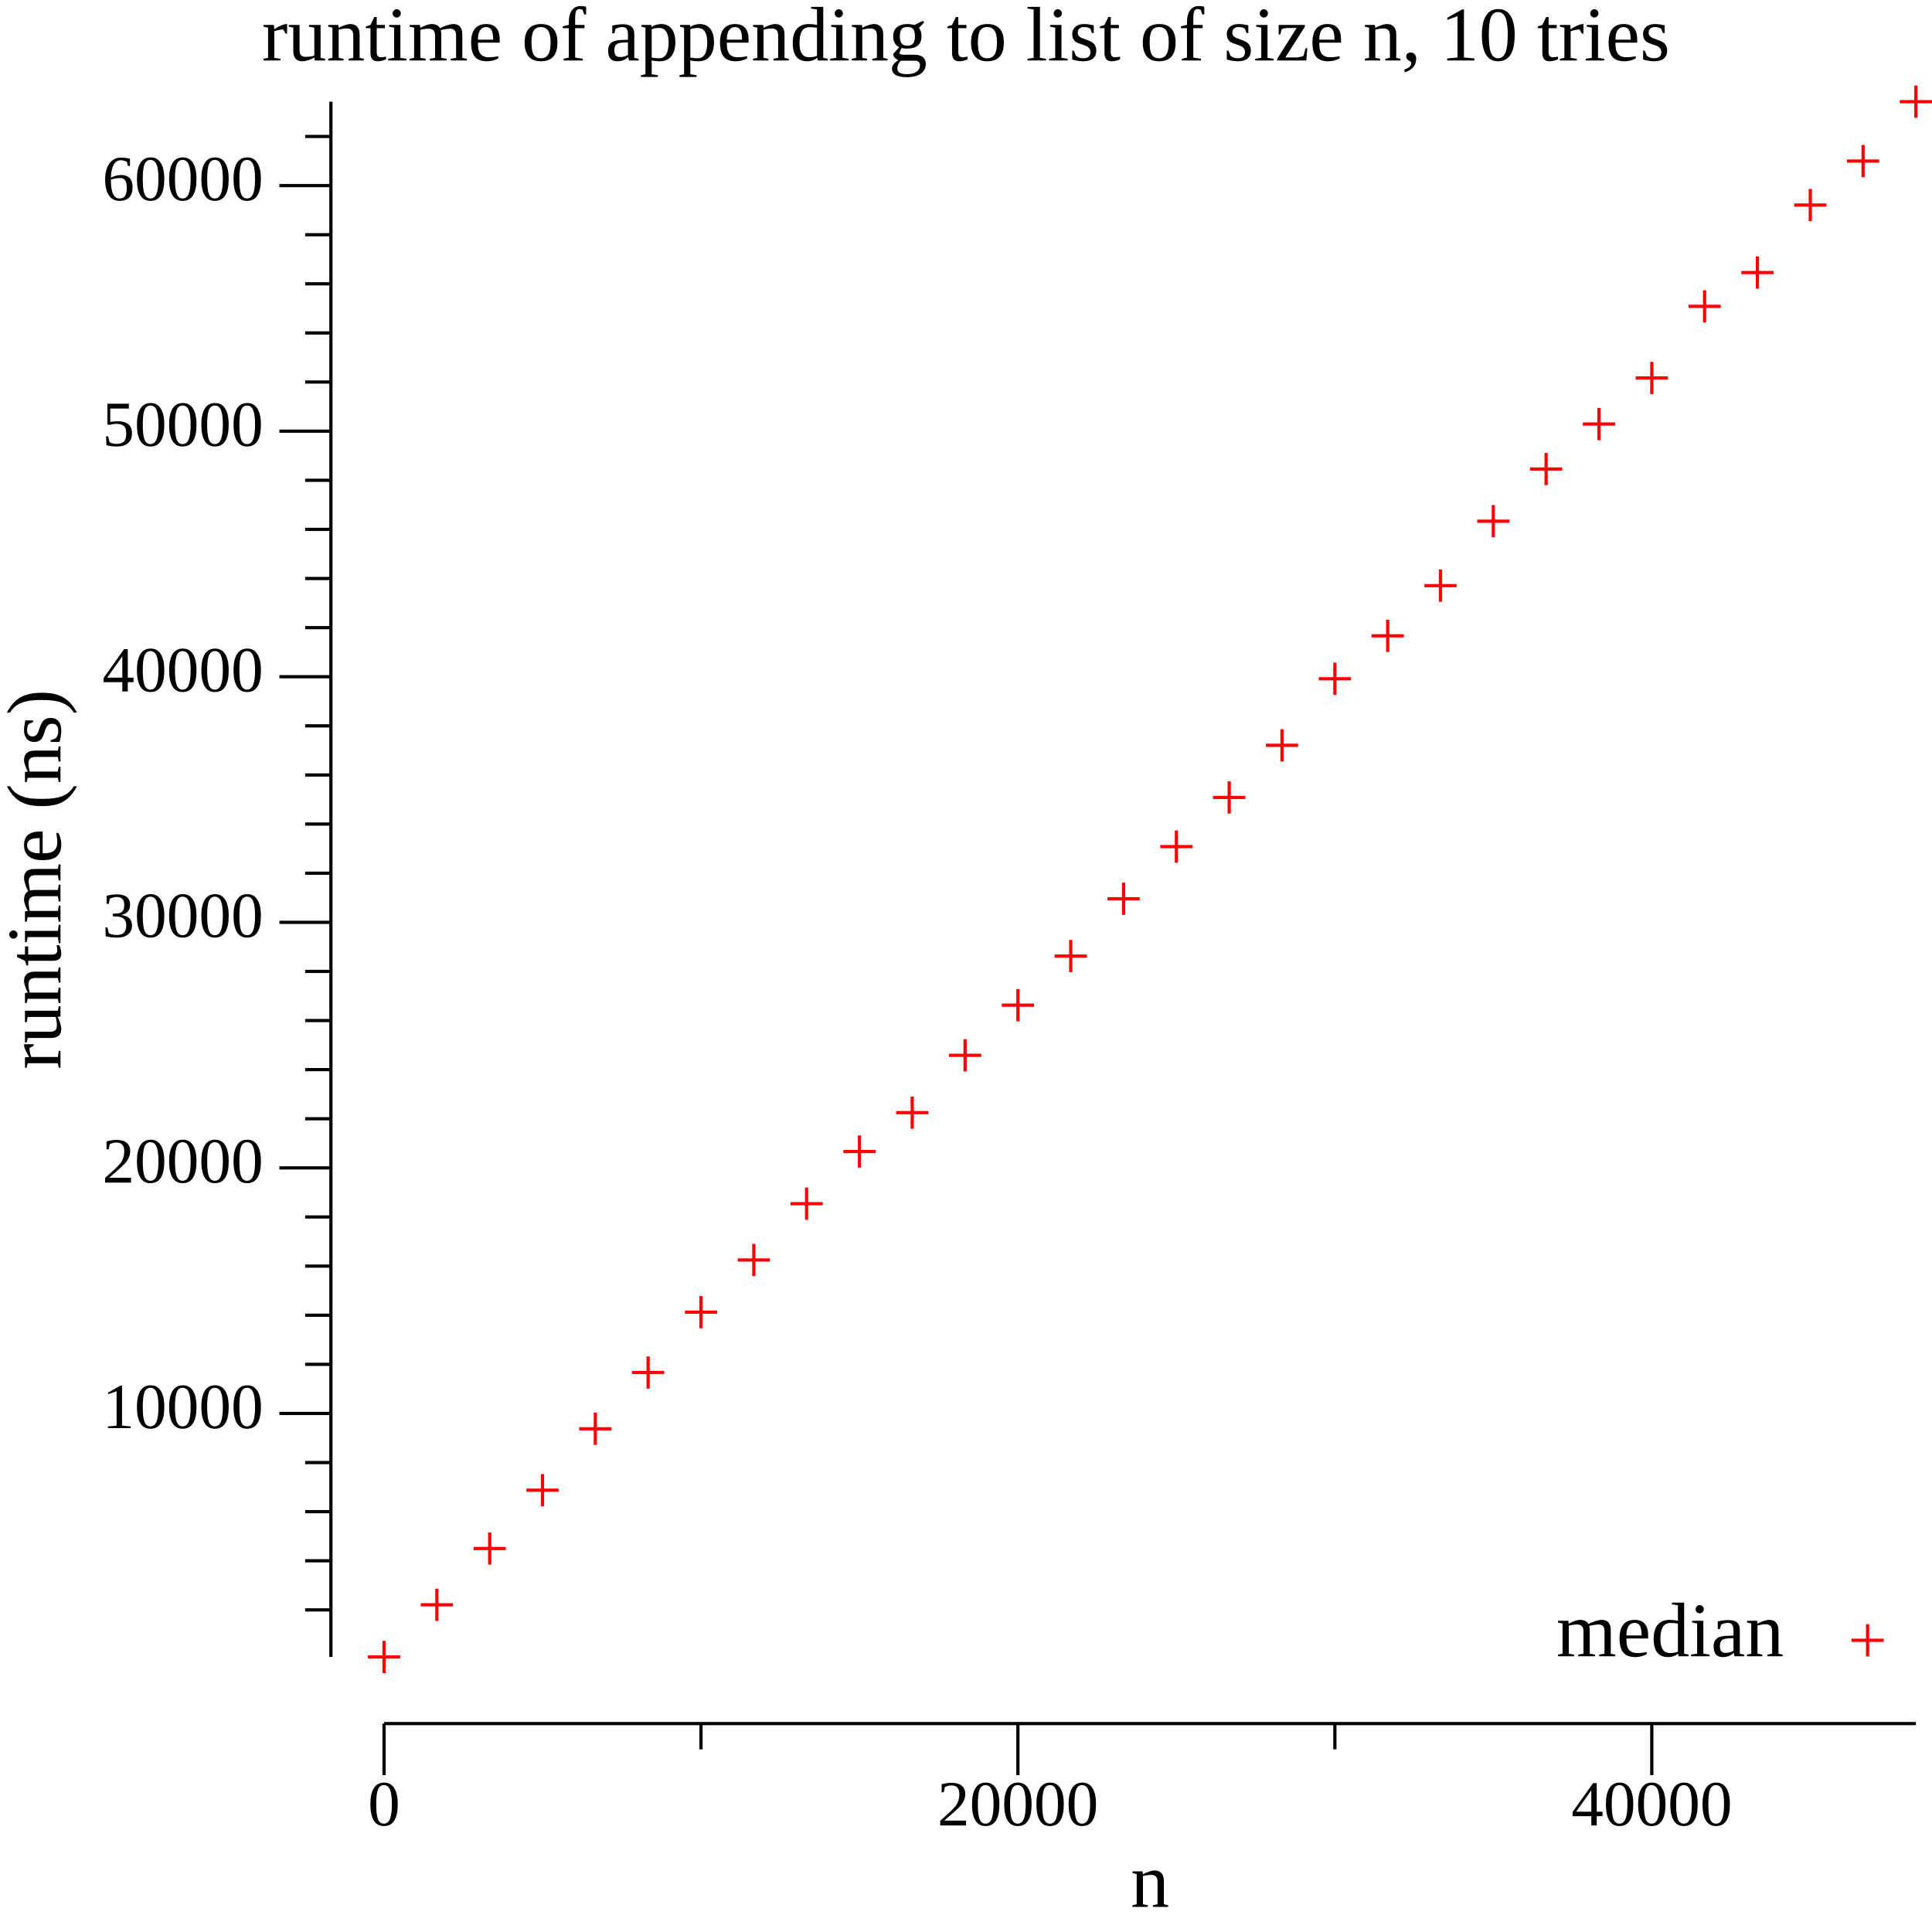
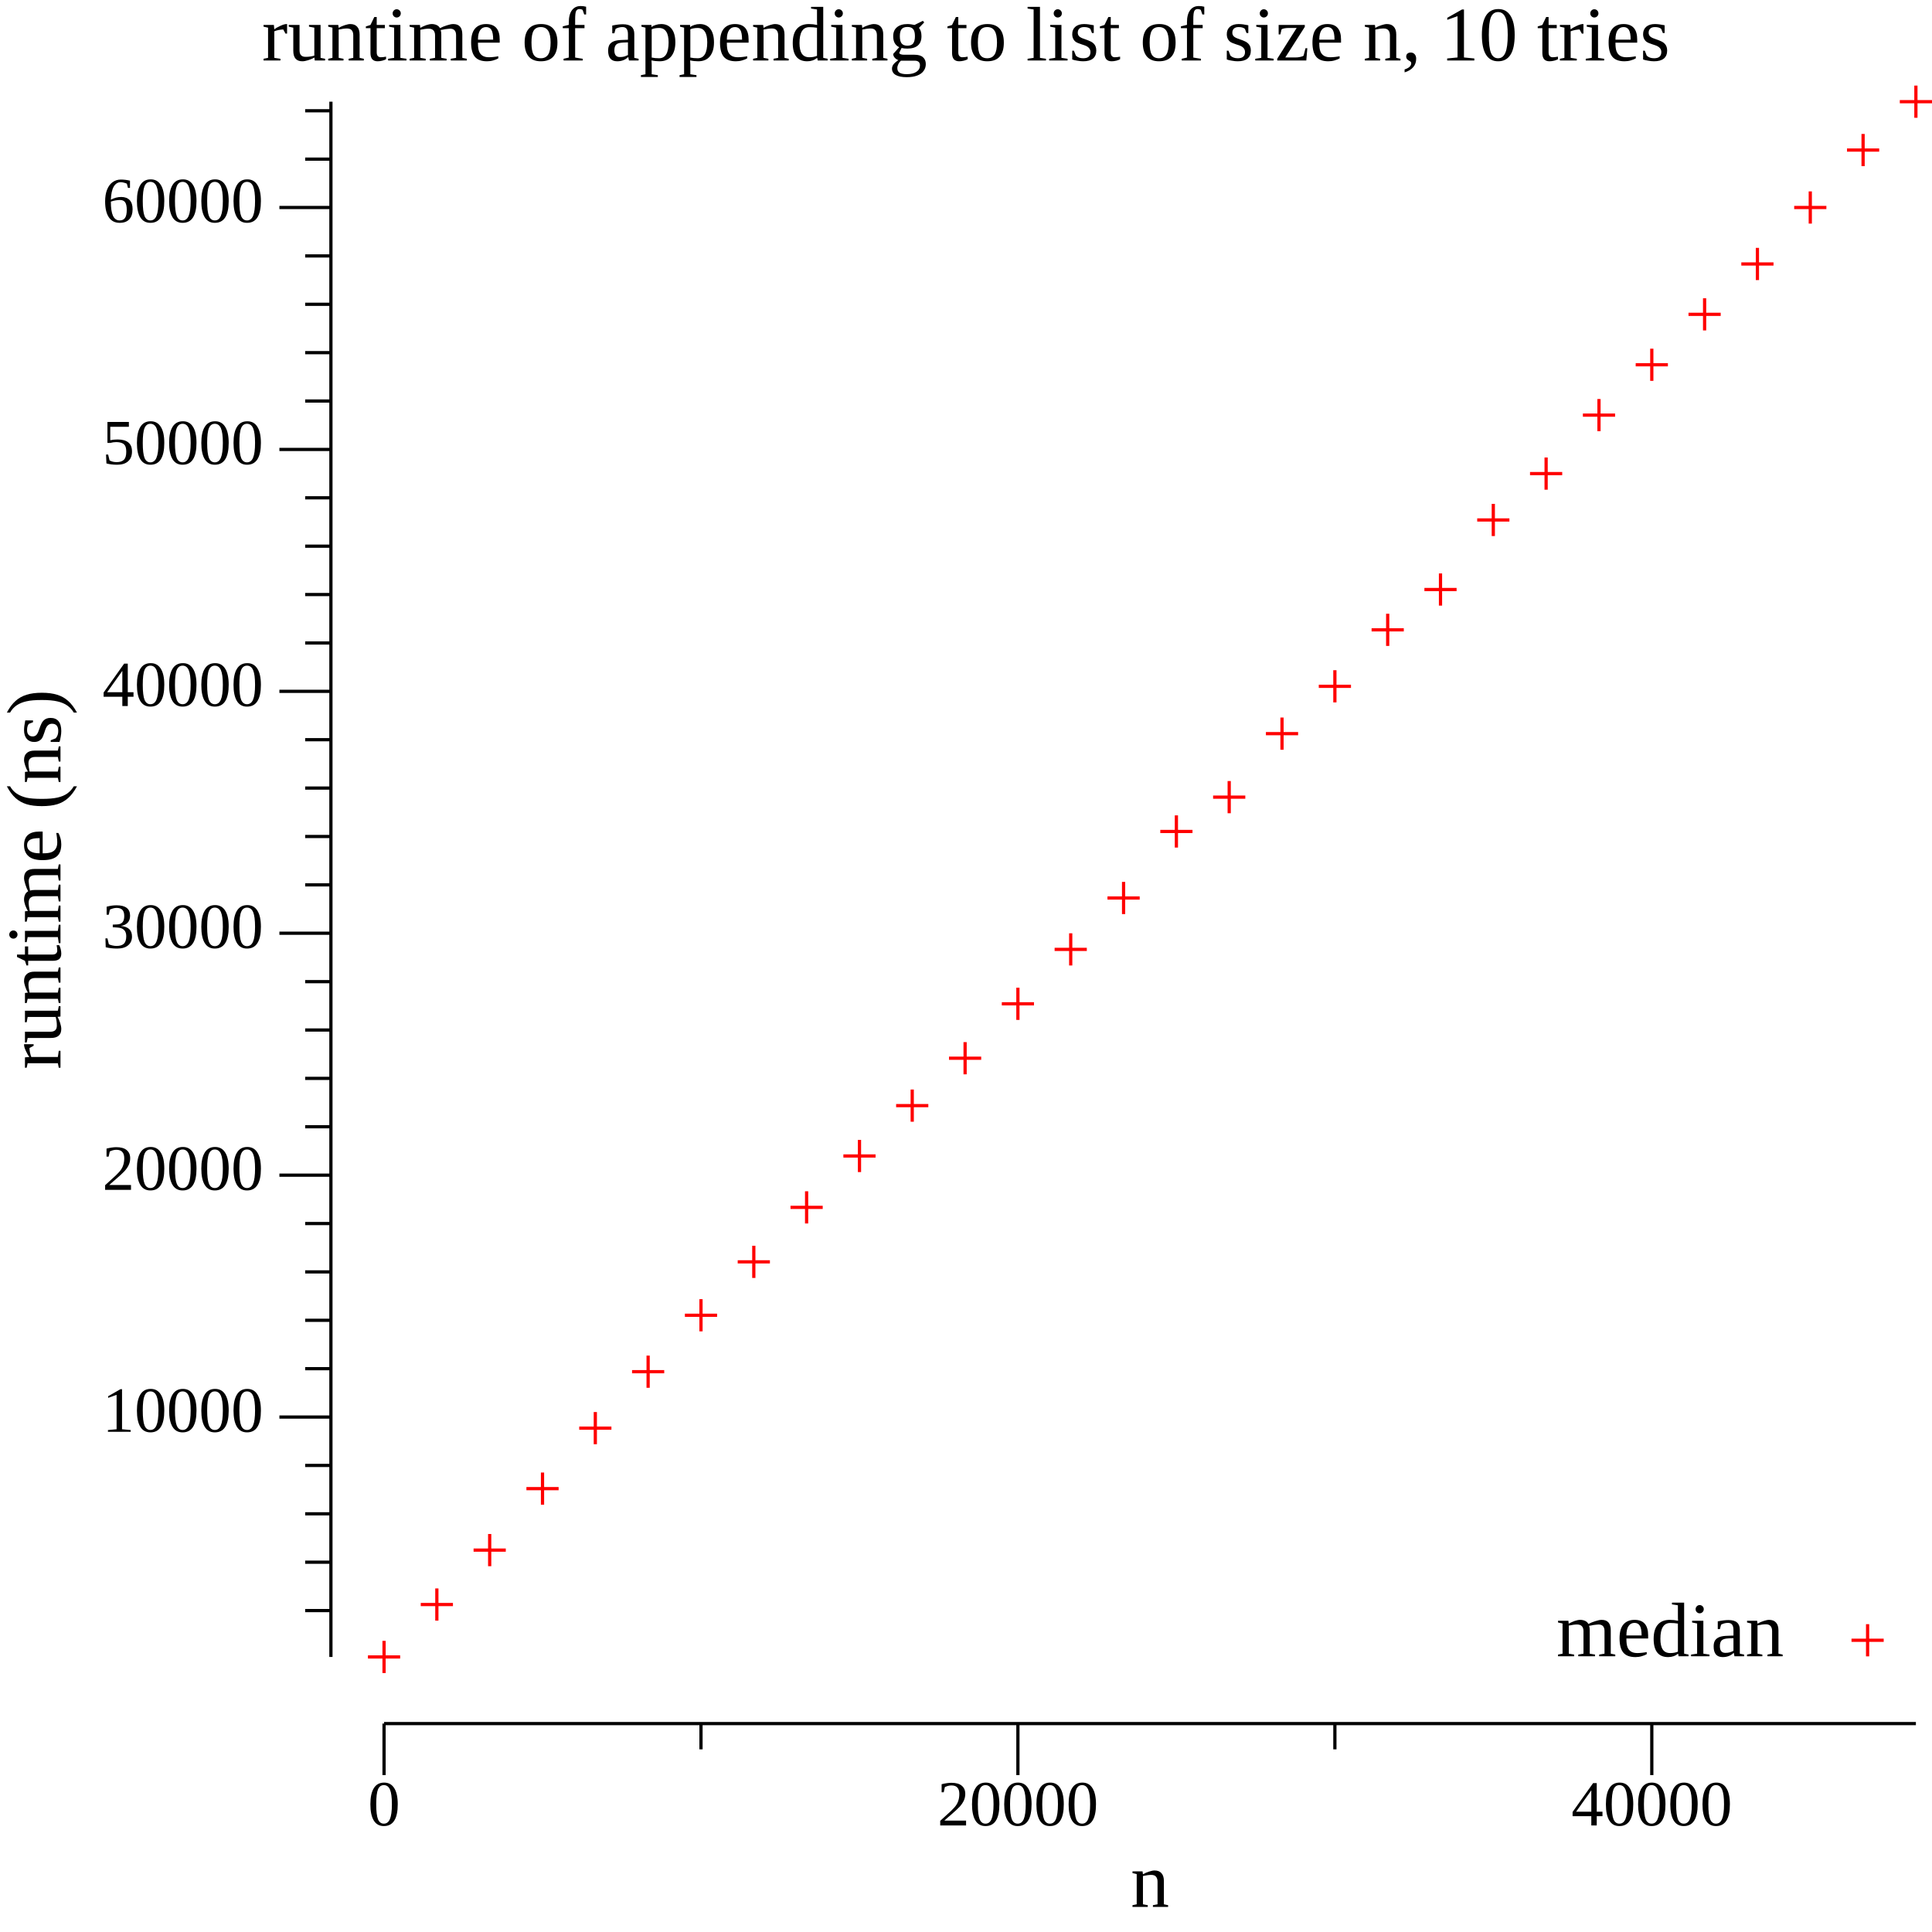
<svg xmlns="http://www.w3.org/2000/svg" width="300pt" height="300pt" viewBox="0 0 300 300">
  <g transform="scale(1, -1) translate(0, -300)">
    <path d="M0,0L300,0L300,300L0,300Z" style="fill:#FFFFFF" />
    <text x="40.688" y="-290.61" transform="scale(1, -1)" style="font-family:Liberation Serif;font-variant:normal;font-weight:normal;font-style:normal;font-size:12px">runtime of appending to list of size n, 10 tries</text>
    <text x="175.57" y="-3.902" transform="scale(1, -1)" style="font-family:Liberation Serif;font-variant:normal;font-weight:normal;font-style:normal;font-size:12px">n</text>
    <text x="57.135" y="-16.541" transform="scale(1, -1)" style="font-family:Liberation Serif;font-variant:normal;font-weight:normal;font-style:normal;font-size:10px">0</text>
    <text x="145.56" y="-16.541" transform="scale(1, -1)" style="font-family:Liberation Serif;font-variant:normal;font-weight:normal;font-style:normal;font-size:10px">20000</text>
    <text x="243.99" y="-16.541" transform="scale(1, -1)" style="font-family:Liberation Serif;font-variant:normal;font-weight:normal;font-style:normal;font-size:10px">40000</text>
    <path d="M59.635,24.363L59.635,32.363" style="fill:none;stroke:#000000;stroke-width:0.5" />
    <path d="M158.06,24.363L158.06,32.363" style="fill:none;stroke:#000000;stroke-width:0.5" />
    <path d="M256.49,24.363L256.49,32.363" style="fill:none;stroke:#000000;stroke-width:0.5" />
    <path d="M108.85,28.363L108.85,32.363" style="fill:none;stroke:#000000;stroke-width:0.5" />
    <path d="M207.28,28.363L207.28,32.363" style="fill:none;stroke:#000000;stroke-width:0.5" />
    <path d="M59.635,32.363L297.5,32.363" style="fill:none;stroke:#000000;stroke-width:0.5" />
    <g transform="rotate(90)">
      <text x="133.97" y="9.387" transform="scale(1, -1)" style="font-family:Liberation Serif;font-variant:normal;font-weight:normal;font-style:normal;font-size:12px">runtime (ns)</text>
    </g>
-     <text x="15.885" y="-78.236" transform="scale(1, -1)" style="font-family:Liberation Serif;font-variant:normal;font-weight:normal;font-style:normal;font-size:10px">10000</text>
-     <text x="15.885" y="-116.37" transform="scale(1, -1)" style="font-family:Liberation Serif;font-variant:normal;font-weight:normal;font-style:normal;font-size:10px">20000</text>
-     <text x="15.885" y="-154.5" transform="scale(1, -1)" style="font-family:Liberation Serif;font-variant:normal;font-weight:normal;font-style:normal;font-size:10px">30000</text>
-     <text x="15.885" y="-192.63" transform="scale(1, -1)" style="font-family:Liberation Serif;font-variant:normal;font-weight:normal;font-style:normal;font-size:10px">40000</text>
-     <text x="15.885" y="-230.76" transform="scale(1, -1)" style="font-family:Liberation Serif;font-variant:normal;font-weight:normal;font-style:normal;font-size:10px">50000</text>
-     <text x="15.885" y="-268.9" transform="scale(1, -1)" style="font-family:Liberation Serif;font-variant:normal;font-weight:normal;font-style:normal;font-size:10px">60000</text>
-     <path d="M43.385,80.521L51.385,80.521" style="fill:none;stroke:#000000;stroke-width:0.5" />
-     <path d="M43.385,118.65L51.385,118.65" style="fill:none;stroke:#000000;stroke-width:0.5" />
-     <path d="M43.385,156.78L51.385,156.78" style="fill:none;stroke:#000000;stroke-width:0.5" />
-     <path d="M43.385,194.92L51.385,194.92" style="fill:none;stroke:#000000;stroke-width:0.5" />
-     <path d="M43.385,233.05L51.385,233.05" style="fill:none;stroke:#000000;stroke-width:0.5" />
-     <path d="M43.385,271.18L51.385,271.18" style="fill:none;stroke:#000000;stroke-width:0.5" />
-     <path d="M47.385,50.015L51.385,50.015" style="fill:none;stroke:#000000;stroke-width:0.5" />
-     <path d="M47.385,57.642L51.385,57.642" style="fill:none;stroke:#000000;stroke-width:0.5" />
-     <path d="M47.385,65.268L51.385,65.268" style="fill:none;stroke:#000000;stroke-width:0.5" />
-     <path d="M47.385,72.894L51.385,72.894" style="fill:none;stroke:#000000;stroke-width:0.5" />
-     <path d="M47.385,88.147L51.385,88.147" style="fill:none;stroke:#000000;stroke-width:0.5" />
-     <path d="M47.385,95.774L51.385,95.774" style="fill:none;stroke:#000000;stroke-width:0.5" />
-     <path d="M47.385,103.4L51.385,103.4" style="fill:none;stroke:#000000;stroke-width:0.5" />
-     <path d="M47.385,111.03L51.385,111.03" style="fill:none;stroke:#000000;stroke-width:0.5" />
-     <path d="M47.385,126.28L51.385,126.28" style="fill:none;stroke:#000000;stroke-width:0.5" />
-     <path d="M47.385,133.91L51.385,133.91" style="fill:none;stroke:#000000;stroke-width:0.5" />
-     <path d="M47.385,141.53L51.385,141.53" style="fill:none;stroke:#000000;stroke-width:0.5" />
-     <path d="M47.385,149.16L51.385,149.16" style="fill:none;stroke:#000000;stroke-width:0.5" />
-     <path d="M47.385,164.41L51.385,164.41" style="fill:none;stroke:#000000;stroke-width:0.5" />
-     <path d="M47.385,172.04L51.385,172.04" style="fill:none;stroke:#000000;stroke-width:0.5" />
-     <path d="M47.385,179.66L51.385,179.66" style="fill:none;stroke:#000000;stroke-width:0.5" />
-     <path d="M47.385,187.29L51.385,187.29" style="fill:none;stroke:#000000;stroke-width:0.5" />
-     <path d="M47.385,202.54L51.385,202.54" style="fill:none;stroke:#000000;stroke-width:0.5" />
-     <path d="M47.385,210.17L51.385,210.17" style="fill:none;stroke:#000000;stroke-width:0.5" />
-     <path d="M47.385,217.8L51.385,217.8" style="fill:none;stroke:#000000;stroke-width:0.5" />
-     <path d="M47.385,225.42L51.385,225.42" style="fill:none;stroke:#000000;stroke-width:0.5" />
-     <path d="M47.385,240.68L51.385,240.68" style="fill:none;stroke:#000000;stroke-width:0.5" />
-     <path d="M47.385,248.3L51.385,248.3" style="fill:none;stroke:#000000;stroke-width:0.5" />
-     <path d="M47.385,255.93L51.385,255.93" style="fill:none;stroke:#000000;stroke-width:0.5" />
-     <path d="M47.385,263.55L51.385,263.55" style="fill:none;stroke:#000000;stroke-width:0.5" />
-     <path d="M47.385,278.81L51.385,278.81" style="fill:none;stroke:#000000;stroke-width:0.5" />
+     <text x="15.885" y="-77.675" transform="scale(1, -1)" style="font-family:Liberation Serif;font-variant:normal;font-weight:normal;font-style:normal;font-size:10px">10000</text>
+     <text x="15.885" y="-115.24" transform="scale(1, -1)" style="font-family:Liberation Serif;font-variant:normal;font-weight:normal;font-style:normal;font-size:10px">20000</text>
+     <text x="15.885" y="-152.8" transform="scale(1, -1)" style="font-family:Liberation Serif;font-variant:normal;font-weight:normal;font-style:normal;font-size:10px">30000</text>
+     <text x="15.885" y="-190.37" transform="scale(1, -1)" style="font-family:Liberation Serif;font-variant:normal;font-weight:normal;font-style:normal;font-size:10px">40000</text>
+     <text x="15.885" y="-227.93" transform="scale(1, -1)" style="font-family:Liberation Serif;font-variant:normal;font-weight:normal;font-style:normal;font-size:10px">50000</text>
+     <text x="15.885" y="-265.49" transform="scale(1, -1)" style="font-family:Liberation Serif;font-variant:normal;font-weight:normal;font-style:normal;font-size:10px">60000</text>
+     <path d="M43.385,79.961L51.385,79.961" style="fill:none;stroke:#000000;stroke-width:0.5" />
+     <path d="M43.385,117.52L51.385,117.52" style="fill:none;stroke:#000000;stroke-width:0.5" />
+     <path d="M43.385,155.09L51.385,155.09" style="fill:none;stroke:#000000;stroke-width:0.5" />
+     <path d="M43.385,192.65L51.385,192.65" style="fill:none;stroke:#000000;stroke-width:0.5" />
+     <path d="M43.385,230.21L51.385,230.21" style="fill:none;stroke:#000000;stroke-width:0.5" />
+     <path d="M43.385,267.78L51.385,267.78" style="fill:none;stroke:#000000;stroke-width:0.5" />
+     <path d="M47.385,49.91L51.385,49.91" style="fill:none;stroke:#000000;stroke-width:0.5" />
+     <path d="M47.385,57.423L51.385,57.423" style="fill:none;stroke:#000000;stroke-width:0.5" />
+     <path d="M47.385,64.935L51.385,64.935" style="fill:none;stroke:#000000;stroke-width:0.5" />
+     <path d="M47.385,72.448L51.385,72.448" style="fill:none;stroke:#000000;stroke-width:0.5" />
+     <path d="M47.385,87.473L51.385,87.473" style="fill:none;stroke:#000000;stroke-width:0.5" />
+     <path d="M47.385,94.986L51.385,94.986" style="fill:none;stroke:#000000;stroke-width:0.5" />
+     <path d="M47.385,102.5L51.385,102.5" style="fill:none;stroke:#000000;stroke-width:0.5" />
+     <path d="M47.385,110.01L51.385,110.01" style="fill:none;stroke:#000000;stroke-width:0.5" />
+     <path d="M47.385,125.04L51.385,125.04" style="fill:none;stroke:#000000;stroke-width:0.5" />
+     <path d="M47.385,132.55L51.385,132.55" style="fill:none;stroke:#000000;stroke-width:0.5" />
+     <path d="M47.385,140.06L51.385,140.06" style="fill:none;stroke:#000000;stroke-width:0.5" />
+     <path d="M47.385,147.57L51.385,147.57" style="fill:none;stroke:#000000;stroke-width:0.5" />
+     <path d="M47.385,162.6L51.385,162.6" style="fill:none;stroke:#000000;stroke-width:0.5" />
+     <path d="M47.385,170.11L51.385,170.11" style="fill:none;stroke:#000000;stroke-width:0.5" />
+     <path d="M47.385,177.63L51.385,177.63" style="fill:none;stroke:#000000;stroke-width:0.5" />
+     <path d="M47.385,185.14L51.385,185.14" style="fill:none;stroke:#000000;stroke-width:0.5" />
+     <path d="M47.385,200.16L51.385,200.16" style="fill:none;stroke:#000000;stroke-width:0.5" />
+     <path d="M47.385,207.68L51.385,207.68" style="fill:none;stroke:#000000;stroke-width:0.5" />
+     <path d="M47.385,215.19L51.385,215.19" style="fill:none;stroke:#000000;stroke-width:0.5" />
+     <path d="M47.385,222.7L51.385,222.7" style="fill:none;stroke:#000000;stroke-width:0.5" />
+     <path d="M47.385,237.73L51.385,237.73" style="fill:none;stroke:#000000;stroke-width:0.5" />
+     <path d="M47.385,245.24L51.385,245.24" style="fill:none;stroke:#000000;stroke-width:0.5" />
+     <path d="M47.385,252.75L51.385,252.75" style="fill:none;stroke:#000000;stroke-width:0.5" />
+     <path d="M47.385,260.26L51.385,260.26" style="fill:none;stroke:#000000;stroke-width:0.5" />
+     <path d="M47.385,275.29L51.385,275.29" style="fill:none;stroke:#000000;stroke-width:0.5" />
+     <path d="M47.385,282.8L51.385,282.8" style="fill:none;stroke:#000000;stroke-width:0.5" />
    <path d="M51.385,42.709L51.385,284.21" style="fill:none;stroke:#000000;stroke-width:0.5" />
    <path d="M59.635,45.209L59.635,40.209" style="fill:none;stroke:#FF0000;stroke-width:0.5" />
    <path d="M57.135,42.709L62.135,42.709" style="fill:none;stroke:#FF0000;stroke-width:0.5" />
-     <path d="M67.834,53.308L67.834,48.308" style="fill:none;stroke:#FF0000;stroke-width:0.5" />
-     <path d="M65.334,50.808L70.334,50.808" style="fill:none;stroke:#FF0000;stroke-width:0.5" />
-     <path d="M76.038,62.048L76.038,57.048" style="fill:none;stroke:#FF0000;stroke-width:0.5" />
-     <path d="M73.538,59.548L78.538,59.548" style="fill:none;stroke:#FF0000;stroke-width:0.5" />
-     <path d="M84.242,71.104L84.242,66.104" style="fill:none;stroke:#FF0000;stroke-width:0.5" />
-     <path d="M81.742,68.604L86.742,68.604" style="fill:none;stroke:#FF0000;stroke-width:0.5" />
-     <path d="M92.441,80.638L92.441,75.638" style="fill:none;stroke:#FF0000;stroke-width:0.5" />
-     <path d="M89.941,78.138L94.941,78.138" style="fill:none;stroke:#FF0000;stroke-width:0.5" />
-     <path d="M100.64,89.377L100.64,84.377" style="fill:none;stroke:#FF0000;stroke-width:0.5" />
-     <path d="M98.145,86.877L103.14,86.877" style="fill:none;stroke:#FF0000;stroke-width:0.5" />
-     <path d="M108.85,98.75L108.85,93.75" style="fill:none;stroke:#FF0000;stroke-width:0.5" />
-     <path d="M106.35,96.25L111.35,96.25" style="fill:none;stroke:#FF0000;stroke-width:0.5" />
-     <path d="M117.05,106.85L117.05,101.85" style="fill:none;stroke:#FF0000;stroke-width:0.5" />
-     <path d="M114.55,104.35L119.55,104.35" style="fill:none;stroke:#FF0000;stroke-width:0.5" />
-     <path d="M125.25,115.59L125.25,110.59" style="fill:none;stroke:#FF0000;stroke-width:0.5" />
-     <path d="M122.75,113.09L127.75,113.09" style="fill:none;stroke:#FF0000;stroke-width:0.5" />
-     <path d="M133.46,123.69L133.46,118.69" style="fill:none;stroke:#FF0000;stroke-width:0.5" />
-     <path d="M130.96,121.19L135.96,121.19" style="fill:none;stroke:#FF0000;stroke-width:0.5" />
-     <path d="M141.65,129.73L141.65,124.73" style="fill:none;stroke:#FF0000;stroke-width:0.5" />
-     <path d="M139.15,127.23L144.15,127.23" style="fill:none;stroke:#FF0000;stroke-width:0.5" />
-     <path d="M149.86,138.63L149.86,133.63" style="fill:none;stroke:#FF0000;stroke-width:0.5" />
-     <path d="M147.36,136.13L152.36,136.13" style="fill:none;stroke:#FF0000;stroke-width:0.5" />
-     <path d="M158.06,146.42L158.06,141.42" style="fill:none;stroke:#FF0000;stroke-width:0.5" />
-     <path d="M155.56,143.92L160.56,143.92" style="fill:none;stroke:#FF0000;stroke-width:0.5" />
-     <path d="M166.26,154.04L166.26,149.04" style="fill:none;stroke:#FF0000;stroke-width:0.5" />
-     <path d="M163.76,151.54L168.76,151.54" style="fill:none;stroke:#FF0000;stroke-width:0.5" />
-     <path d="M174.47,162.94L174.47,157.94" style="fill:none;stroke:#FF0000;stroke-width:0.5" />
-     <path d="M171.97,160.44L176.97,160.44" style="fill:none;stroke:#FF0000;stroke-width:0.5" />
-     <path d="M182.67,171.04L182.67,166.04" style="fill:none;stroke:#FF0000;stroke-width:0.5" />
-     <path d="M180.17,168.54L185.17,168.54" style="fill:none;stroke:#FF0000;stroke-width:0.5" />
-     <path d="M190.87,178.67L190.87,173.67" style="fill:none;stroke:#FF0000;stroke-width:0.5" />
-     <path d="M188.37,176.17L193.37,176.17" style="fill:none;stroke:#FF0000;stroke-width:0.5" />
-     <path d="M199.07,186.77L199.07,181.77" style="fill:none;stroke:#FF0000;stroke-width:0.5" />
-     <path d="M196.57,184.27L201.57,184.27" style="fill:none;stroke:#FF0000;stroke-width:0.5" />
-     <path d="M207.28,197.1L207.28,192.1" style="fill:none;stroke:#FF0000;stroke-width:0.5" />
-     <path d="M204.78,194.6L209.78,194.6" style="fill:none;stroke:#FF0000;stroke-width:0.5" />
-     <path d="M215.48,203.77L215.48,198.77" style="fill:none;stroke:#FF0000;stroke-width:0.5" />
-     <path d="M212.98,201.27L217.98,201.27" style="fill:none;stroke:#FF0000;stroke-width:0.5" />
-     <path d="M223.68,211.56L223.68,206.56" style="fill:none;stroke:#FF0000;stroke-width:0.5" />
-     <path d="M221.18,209.06L226.18,209.06" style="fill:none;stroke:#FF0000;stroke-width:0.5" />
-     <path d="M231.88,221.57L231.88,216.57" style="fill:none;stroke:#FF0000;stroke-width:0.5" />
-     <path d="M229.38,219.07L234.38,219.07" style="fill:none;stroke:#FF0000;stroke-width:0.5" />
-     <path d="M240.08,229.67L240.08,224.67" style="fill:none;stroke:#FF0000;stroke-width:0.5" />
-     <path d="M237.58,227.17L242.58,227.17" style="fill:none;stroke:#FF0000;stroke-width:0.5" />
-     <path d="M248.29,236.66L248.29,231.66" style="fill:none;stroke:#FF0000;stroke-width:0.5" />
-     <path d="M245.79,234.16L250.79,234.16" style="fill:none;stroke:#FF0000;stroke-width:0.5" />
-     <path d="M256.49,243.81L256.49,238.81" style="fill:none;stroke:#FF0000;stroke-width:0.5" />
-     <path d="M253.99,241.31L258.99,241.31" style="fill:none;stroke:#FF0000;stroke-width:0.5" />
-     <path d="M264.69,254.93L264.69,249.93" style="fill:none;stroke:#FF0000;stroke-width:0.5" />
-     <path d="M262.19,252.43L267.19,252.43" style="fill:none;stroke:#FF0000;stroke-width:0.5" />
-     <path d="M272.89,260.18L272.89,255.18" style="fill:none;stroke:#FF0000;stroke-width:0.5" />
-     <path d="M270.39,257.68L275.39,257.68" style="fill:none;stroke:#FF0000;stroke-width:0.5" />
-     <path d="M281.1,270.66L281.1,265.66" style="fill:none;stroke:#FF0000;stroke-width:0.5" />
-     <path d="M278.6,268.16L283.6,268.16" style="fill:none;stroke:#FF0000;stroke-width:0.5" />
-     <path d="M289.3,277.49L289.3,272.49" style="fill:none;stroke:#FF0000;stroke-width:0.5" />
-     <path d="M286.8,274.99L291.8,274.99" style="fill:none;stroke:#FF0000;stroke-width:0.5" />
+     <path d="M67.834,53.349L67.834,48.349" style="fill:none;stroke:#FF0000;stroke-width:0.5" />
+     <path d="M65.334,50.849L70.334,50.849" style="fill:none;stroke:#FF0000;stroke-width:0.5" />
+     <path d="M76.038,61.801L76.038,56.801" style="fill:none;stroke:#FF0000;stroke-width:0.5" />
+     <path d="M73.538,59.301L78.538,59.301" style="fill:none;stroke:#FF0000;stroke-width:0.5" />
+     <path d="M84.242,71.346L84.242,66.346" style="fill:none;stroke:#FF0000;stroke-width:0.5" />
+     <path d="M81.742,68.846L86.742,68.846" style="fill:none;stroke:#FF0000;stroke-width:0.5" />
+     <path d="M92.441,80.74L92.441,75.74" style="fill:none;stroke:#FF0000;stroke-width:0.5" />
+     <path d="M89.941,78.24L94.941,78.24" style="fill:none;stroke:#FF0000;stroke-width:0.5" />
+     <path d="M100.64,89.504L100.64,84.504" style="fill:none;stroke:#FF0000;stroke-width:0.5" />
+     <path d="M98.145,87.004L103.14,87.004" style="fill:none;stroke:#FF0000;stroke-width:0.5" />
+     <path d="M108.85,98.267L108.85,93.267" style="fill:none;stroke:#FF0000;stroke-width:0.5" />
+     <path d="M106.35,95.767L111.35,95.767" style="fill:none;stroke:#FF0000;stroke-width:0.5" />
+     <path d="M117.05,106.56L117.05,101.56" style="fill:none;stroke:#FF0000;stroke-width:0.5" />
+     <path d="M114.55,104.06L119.55,104.06" style="fill:none;stroke:#FF0000;stroke-width:0.5" />
+     <path d="M125.25,115.02L125.25,110.02" style="fill:none;stroke:#FF0000;stroke-width:0.5" />
+     <path d="M122.75,112.52L127.75,112.52" style="fill:none;stroke:#FF0000;stroke-width:0.5" />
+     <path d="M133.46,123L133.46,118" style="fill:none;stroke:#FF0000;stroke-width:0.5" />
+     <path d="M130.96,120.5L135.96,120.5" style="fill:none;stroke:#FF0000;stroke-width:0.5" />
+     <path d="M141.65,130.82L141.65,125.82" style="fill:none;stroke:#FF0000;stroke-width:0.5" />
+     <path d="M139.15,128.32L144.15,128.32" style="fill:none;stroke:#FF0000;stroke-width:0.5" />
+     <path d="M149.86,138.18L149.86,133.18" style="fill:none;stroke:#FF0000;stroke-width:0.5" />
+     <path d="M147.36,135.68L152.36,135.68" style="fill:none;stroke:#FF0000;stroke-width:0.5" />
+     <path d="M158.06,146.63L158.06,141.63" style="fill:none;stroke:#FF0000;stroke-width:0.5" />
+     <path d="M155.56,144.13L160.56,144.13" style="fill:none;stroke:#FF0000;stroke-width:0.5" />
+     <path d="M166.26,155.08L166.26,150.08" style="fill:none;stroke:#FF0000;stroke-width:0.5" />
+     <path d="M163.76,152.58L168.76,152.58" style="fill:none;stroke:#FF0000;stroke-width:0.5" />
+     <path d="M174.47,163.06L174.47,158.06" style="fill:none;stroke:#FF0000;stroke-width:0.5" />
+     <path d="M171.97,160.56L176.97,160.56" style="fill:none;stroke:#FF0000;stroke-width:0.5" />
+     <path d="M182.67,173.39L182.67,168.39" style="fill:none;stroke:#FF0000;stroke-width:0.5" />
+     <path d="M180.17,170.89L185.17,170.89" style="fill:none;stroke:#FF0000;stroke-width:0.5" />
+     <path d="M190.87,178.72L190.87,173.72" style="fill:none;stroke:#FF0000;stroke-width:0.5" />
+     <path d="M188.37,176.22L193.37,176.22" style="fill:none;stroke:#FF0000;stroke-width:0.5" />
+     <path d="M199.07,188.58L199.07,183.58" style="fill:none;stroke:#FF0000;stroke-width:0.5" />
+     <path d="M196.57,186.08L201.57,186.08" style="fill:none;stroke:#FF0000;stroke-width:0.5" />
+     <path d="M207.28,195.93L207.28,190.93" style="fill:none;stroke:#FF0000;stroke-width:0.5" />
+     <path d="M204.78,193.43L209.78,193.43" style="fill:none;stroke:#FF0000;stroke-width:0.5" />
+     <path d="M215.48,204.7L215.48,199.7" style="fill:none;stroke:#FF0000;stroke-width:0.5" />
+     <path d="M212.98,202.2L217.98,202.2" style="fill:none;stroke:#FF0000;stroke-width:0.5" />
+     <path d="M223.68,210.96L223.68,205.96" style="fill:none;stroke:#FF0000;stroke-width:0.5" />
+     <path d="M221.18,208.46L226.18,208.46" style="fill:none;stroke:#FF0000;stroke-width:0.5" />
+     <path d="M231.88,221.76L231.88,216.76" style="fill:none;stroke:#FF0000;stroke-width:0.5" />
+     <path d="M229.38,219.26L234.38,219.26" style="fill:none;stroke:#FF0000;stroke-width:0.5" />
+     <path d="M240.08,228.96L240.08,223.96" style="fill:none;stroke:#FF0000;stroke-width:0.5" />
+     <path d="M237.58,226.46L242.58,226.46" style="fill:none;stroke:#FF0000;stroke-width:0.5" />
+     <path d="M248.29,238.04L248.29,233.04" style="fill:none;stroke:#FF0000;stroke-width:0.5" />
+     <path d="M245.79,235.54L250.79,235.54" style="fill:none;stroke:#FF0000;stroke-width:0.5" />
+     <path d="M256.49,245.86L256.49,240.86" style="fill:none;stroke:#FF0000;stroke-width:0.5" />
+     <path d="M253.99,243.36L258.99,243.36" style="fill:none;stroke:#FF0000;stroke-width:0.5" />
+     <path d="M264.69,253.69L264.69,248.69" style="fill:none;stroke:#FF0000;stroke-width:0.5" />
+     <path d="M262.19,251.19L267.19,251.19" style="fill:none;stroke:#FF0000;stroke-width:0.5" />
+     <path d="M272.89,261.51L272.89,256.51" style="fill:none;stroke:#FF0000;stroke-width:0.5" />
+     <path d="M270.39,259.01L275.39,259.01" style="fill:none;stroke:#FF0000;stroke-width:0.5" />
+     <path d="M281.1,270.28L281.1,265.28" style="fill:none;stroke:#FF0000;stroke-width:0.5" />
+     <path d="M278.6,267.78L283.6,267.78" style="fill:none;stroke:#FF0000;stroke-width:0.5" />
+     <path d="M289.3,279.2L289.3,274.2" style="fill:none;stroke:#FF0000;stroke-width:0.5" />
+     <path d="M286.8,276.7L291.8,276.7" style="fill:none;stroke:#FF0000;stroke-width:0.5" />
    <path d="M297.5,286.71L297.5,281.71" style="fill:none;stroke:#FF0000;stroke-width:0.5" />
    <path d="M295,284.21L300,284.21" style="fill:none;stroke:#FF0000;stroke-width:0.5" />
    <path d="M290,47.801L290,42.801" style="fill:none;stroke:#FF0000;stroke-width:0.5" />
    <path d="M287.5,45.301L292.5,45.301" style="fill:none;stroke:#FF0000;stroke-width:0.5" />
    <text x="241.68" y="-42.813" transform="scale(1, -1)" style="font-family:Liberation Serif;font-variant:normal;font-weight:normal;font-style:normal;font-size:12px">median</text>
  </g>
</svg>
